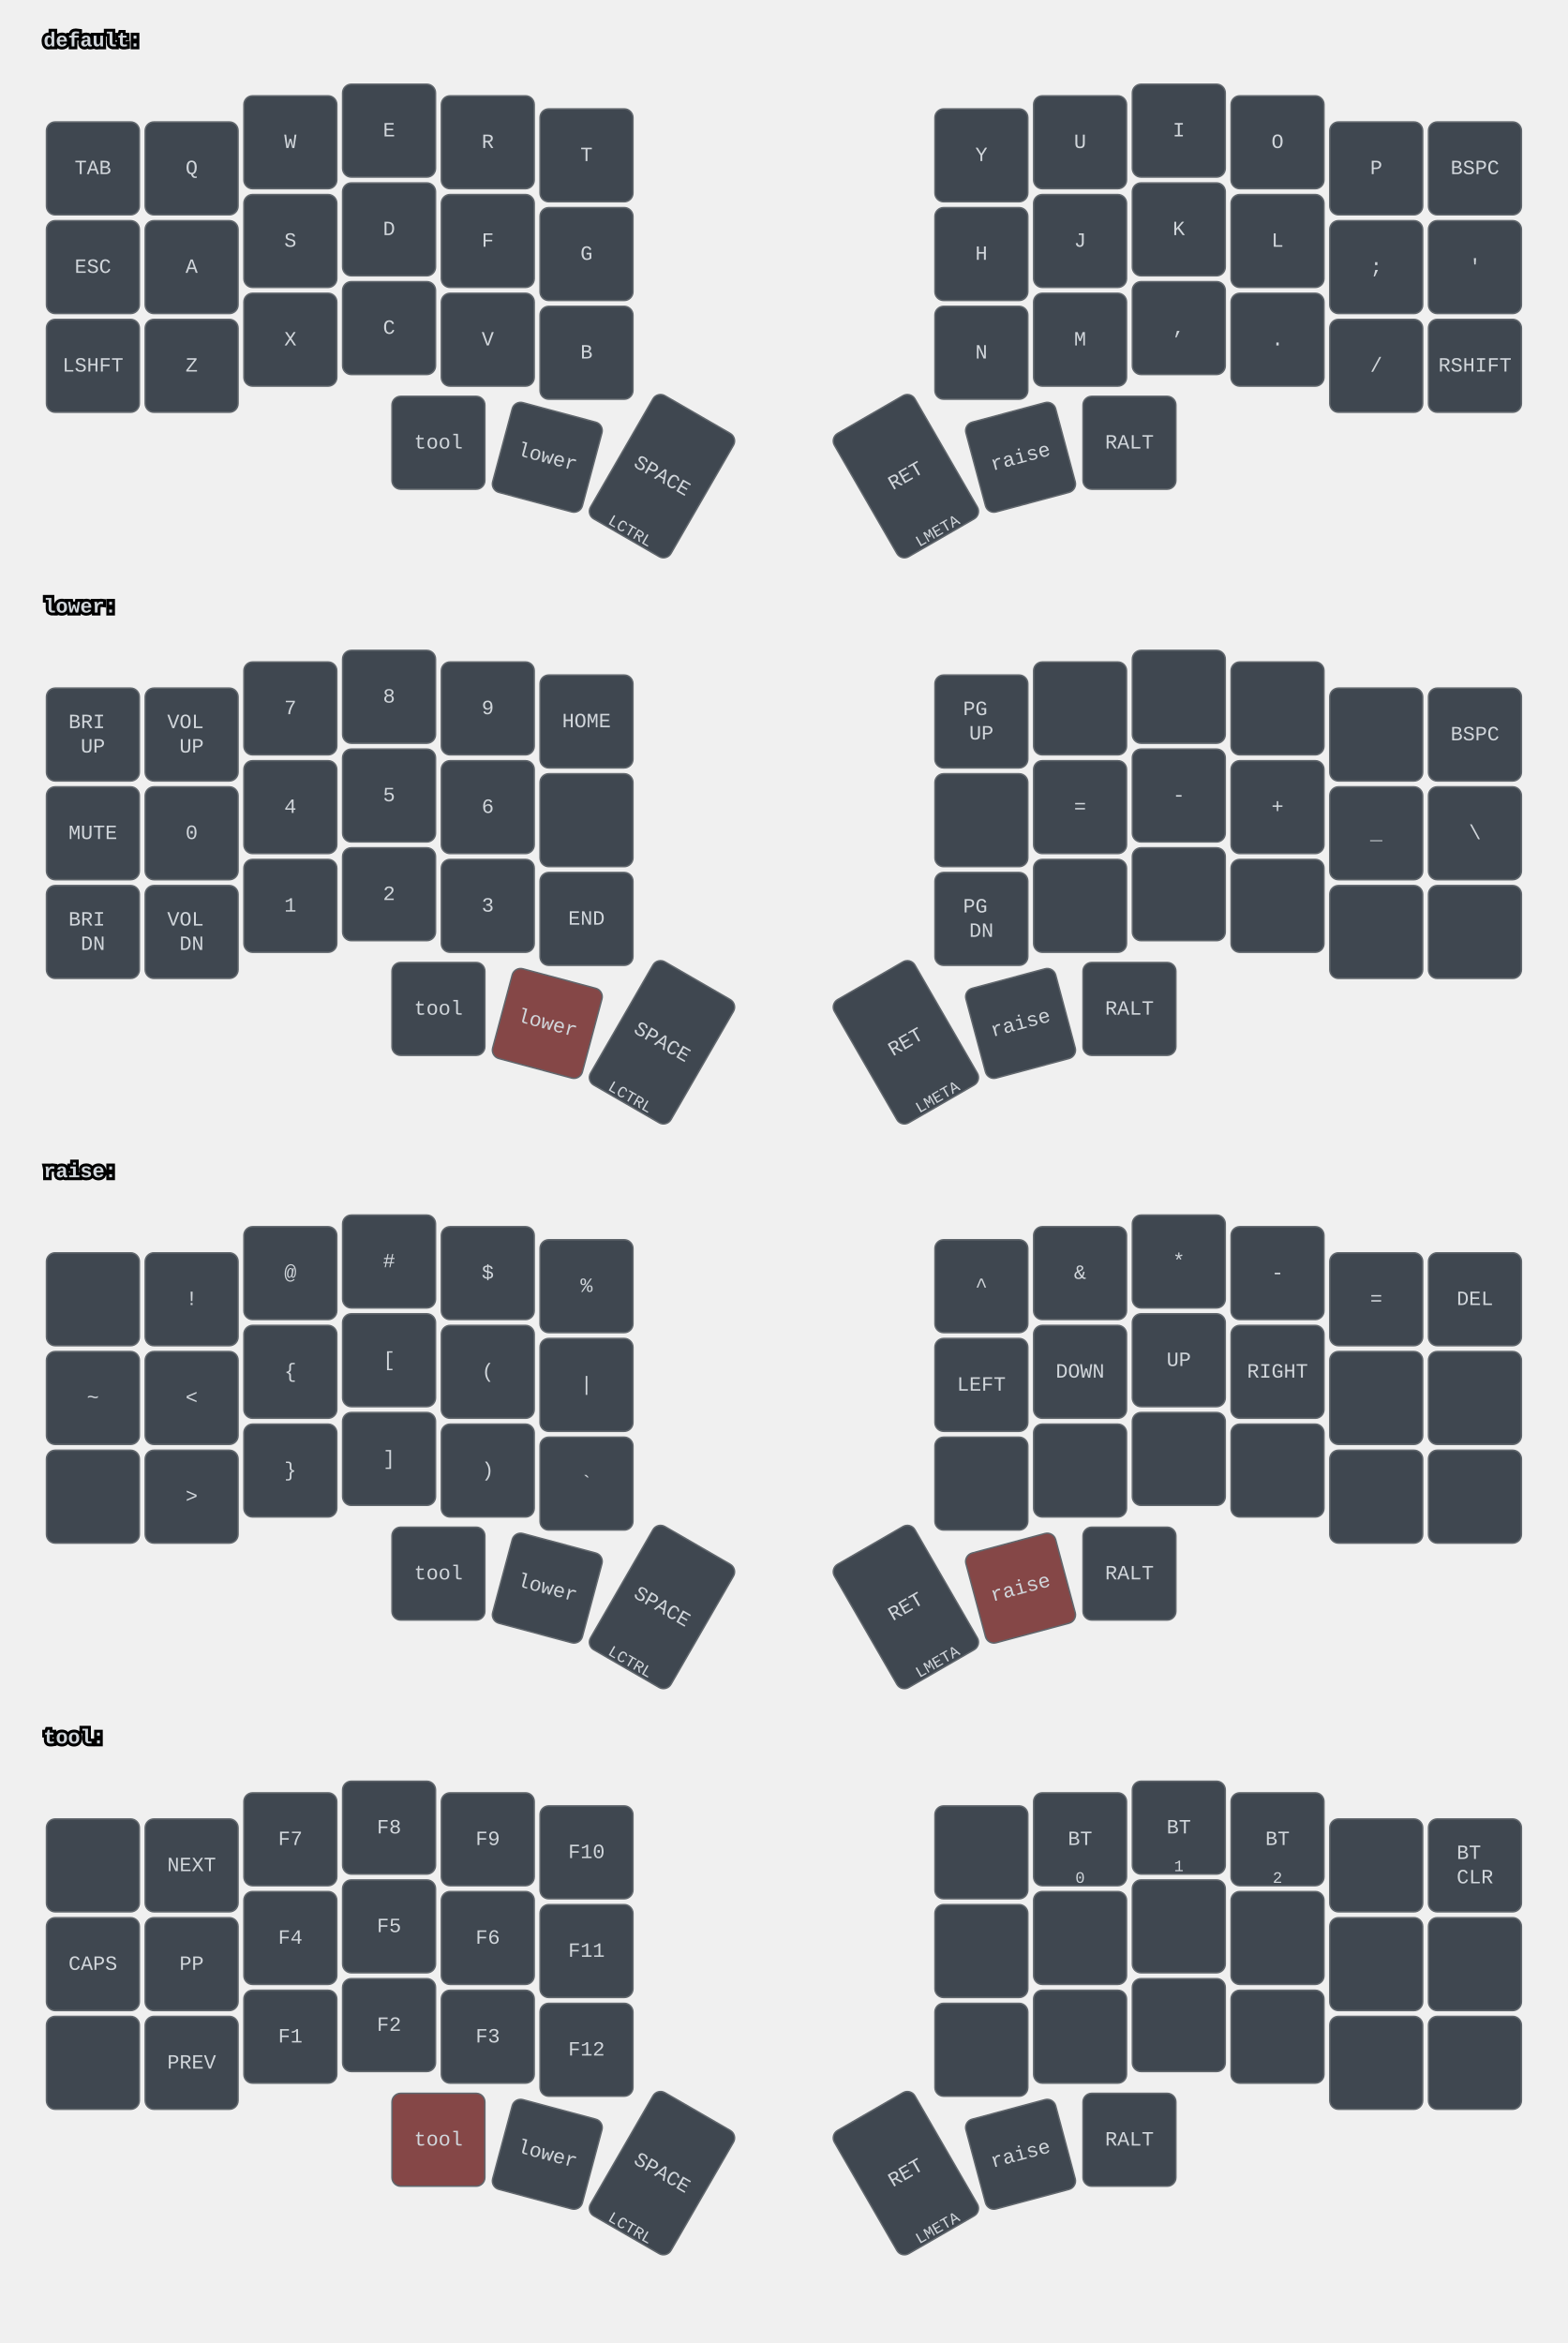
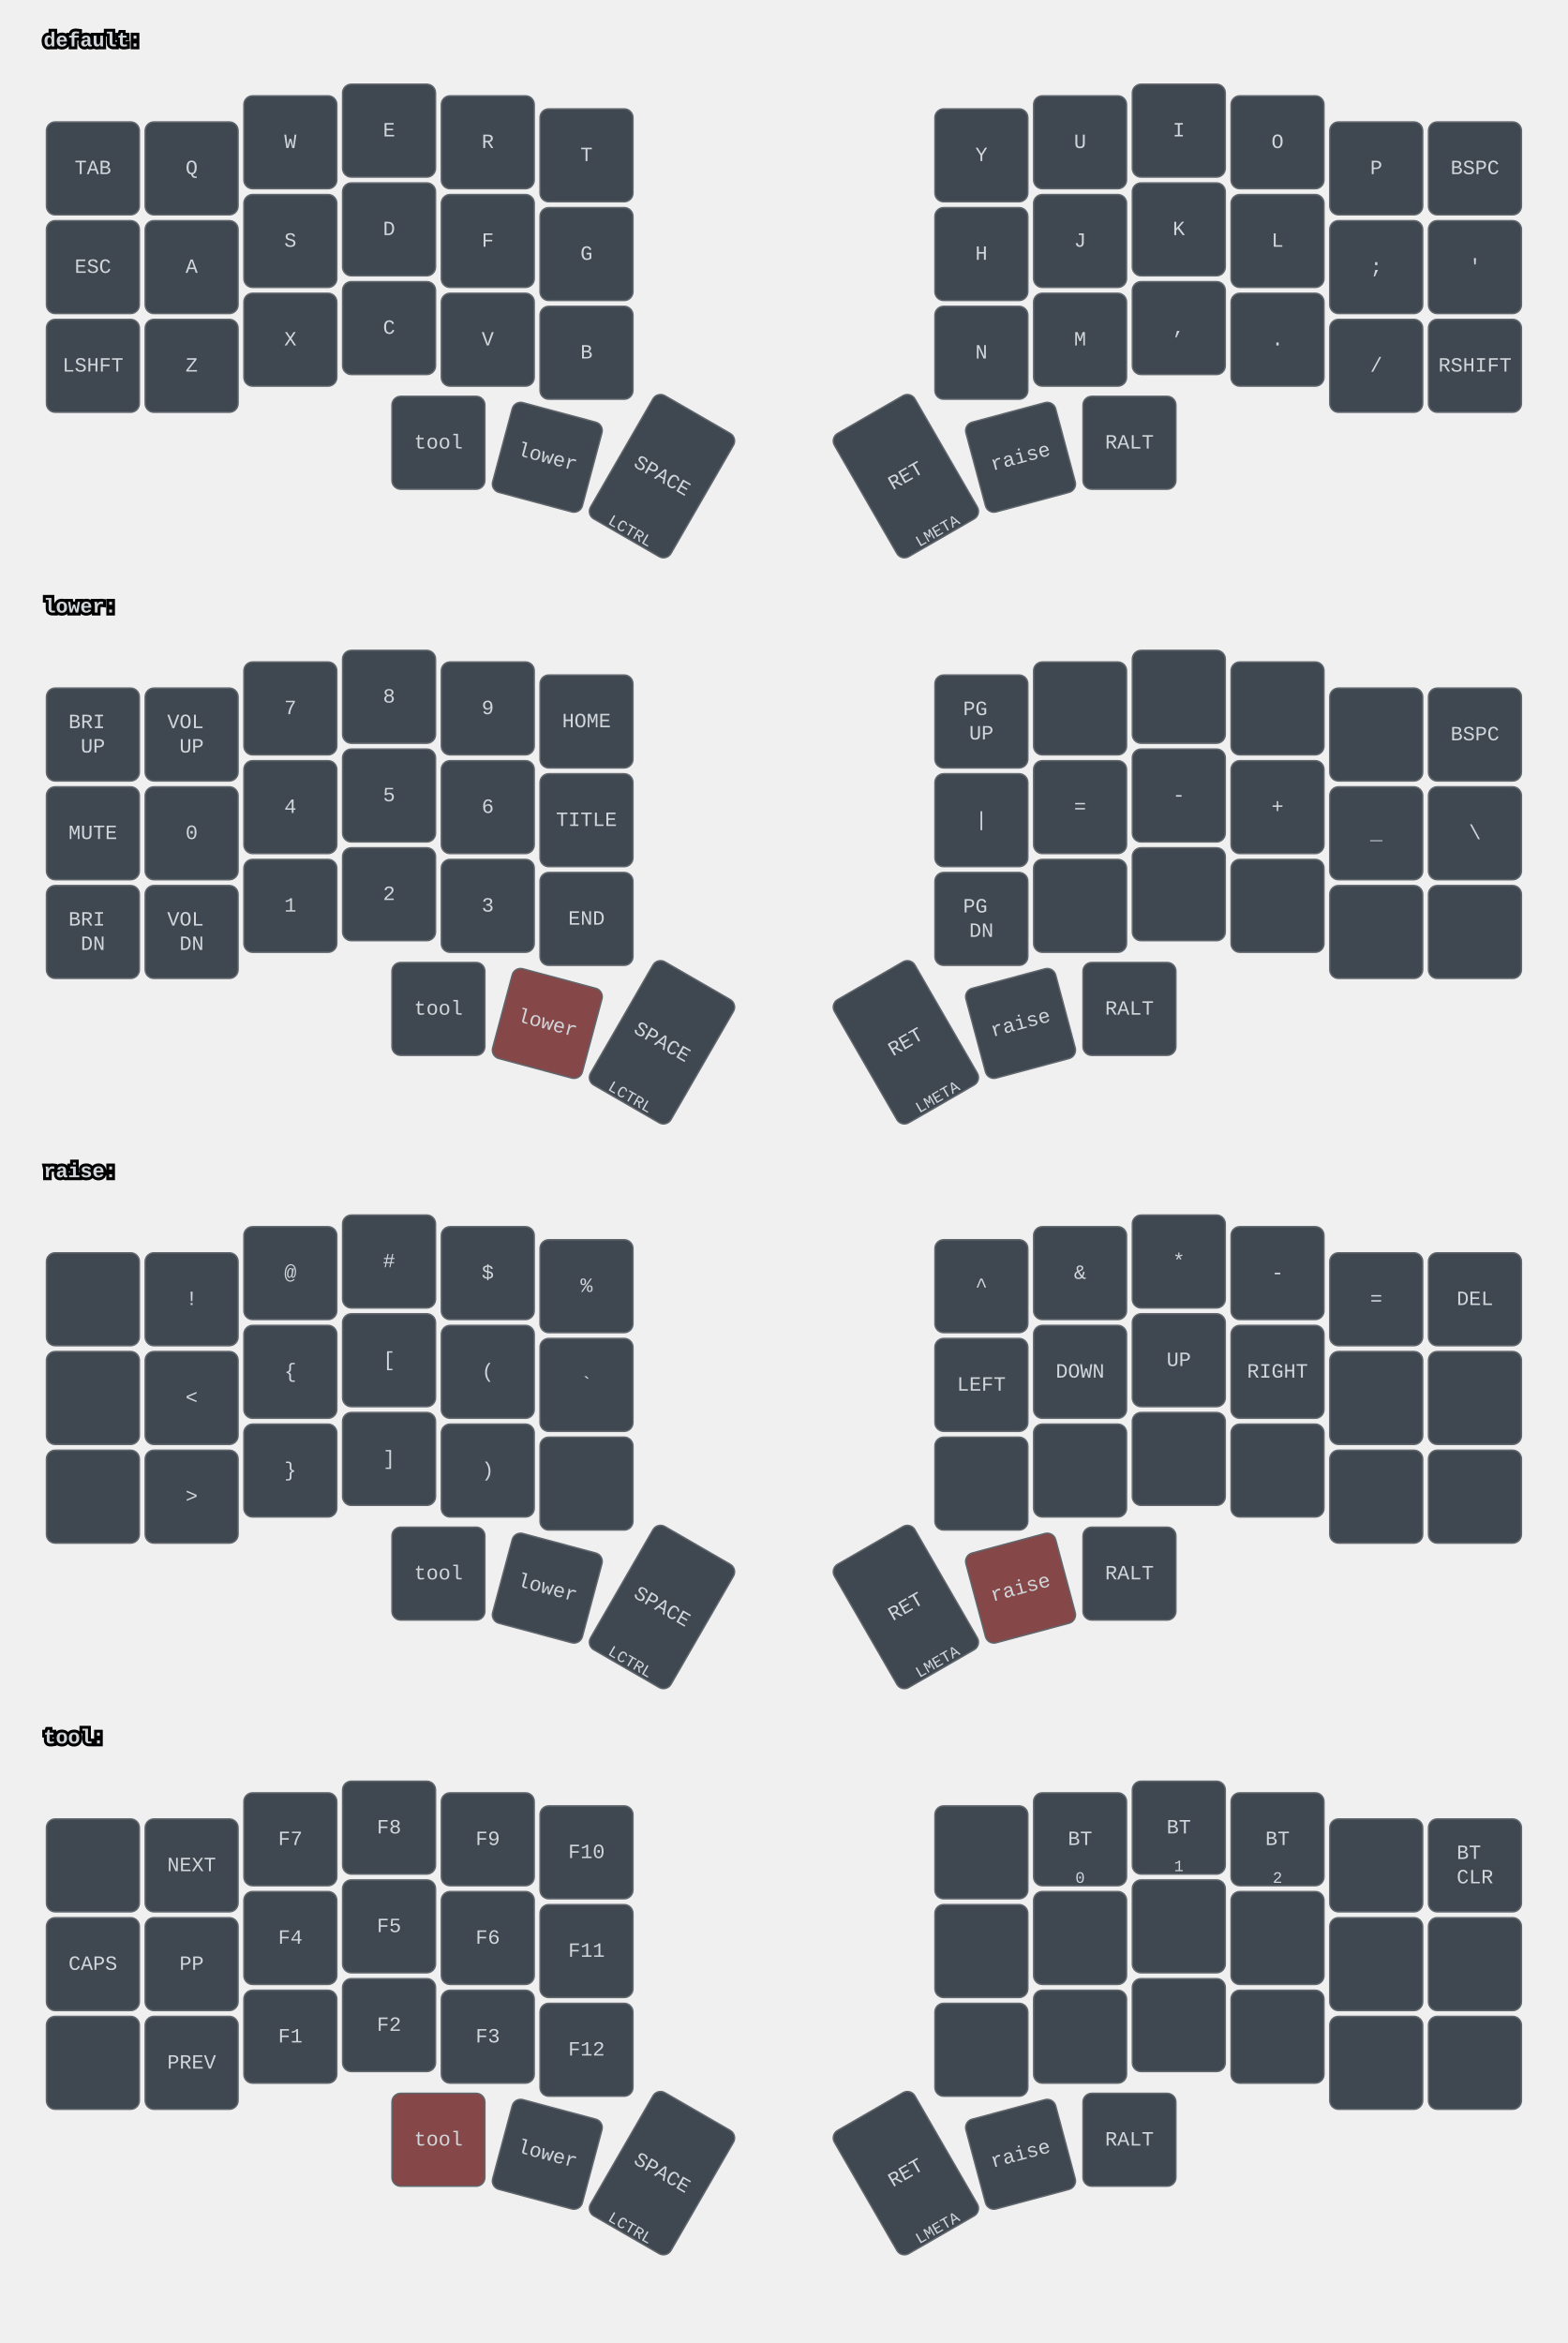
<svg xmlns="http://www.w3.org/2000/svg" width="1080" height="1614" viewBox="0 0 1080 1614" class="keymap">
  <style>/* inherit to force styles through use tags */
svg path {
    fill: inherit;
}

/* font and background color specifications */
svg.keymap {
    font-family: SFMono-Regular,Consolas,Liberation Mono,Menlo,monospace;
    font-size: 14px;
    font-kerning: normal;
    text-rendering: optimizeLegibility;
    fill: #24292e;
}

/* default key styling */
rect.key {
    fill: #f6f8fa;
}

rect.key, rect.combo {
    stroke: #c9cccf;
    stroke-width: 1;
}

/* default key side styling, only used is draw_key_sides is set */
rect.side {
    filter: brightness(90%);
}

/* color accent for combo boxes */
rect.combo, rect.combo-separate {
    fill: #cdf;
}

/* color accent for held keys */
rect.held, rect.combo.held {
    fill: #fdd;
}

/* color accent for ghost (optional) keys */
rect.ghost, rect.combo.ghost {
    stroke-dasharray: 4, 4;
    stroke-width: 2;
}

text {
    text-anchor: middle;
    dominant-baseline: middle;
}

/* styling for layer labels */
text.label {
    font-weight: bold;
    text-anchor: start;
    stroke: white;
    stroke-width: 4;
    paint-order: stroke;
}

/* styling for optional footer */
text.footer {
    text-anchor: end;
    dominant-baseline: auto;
    stroke: white;
    stroke-width: 4;
    paint-order: stroke;
}

/* styling for combo tap, and key hold/shifted label text */
text.combo, text.hold, text.shifted {
    font-size: 11px;
}

text.hold {
    text-anchor: middle;
    dominant-baseline: auto;
}

text.shifted {
    text-anchor: middle;
    dominant-baseline: hanging;
}

/* styling for hold/shifted label text in combo box */
text.combo.hold, text.combo.shifted {
    font-size: 8px;
}

/* lighter symbol for transparent keys */
text.trans {
    fill: #7b7e81;
}

/* styling for combo dendrons */
path.combo {
    stroke-width: 1;
    stroke: gray;
    fill: none;
}

/* Start Tabler Icons Cleanup */
/* cannot use height/width with glyphs */
.icon-tabler &gt; path {
    fill: inherit;
    stroke: inherit;
    stroke-width: 2;
}
/* hide tabler's default box */
.icon-tabler &gt; path[stroke="none"][fill="none"] {
    visibility: hidden;
}
/* End Tabler Icons Cleanup */

svg.keymap { fill: #d1d6db; }
rect.key { fill: #3f4750; }
rect.key, rect.combo { stroke: #60666c; }
rect.combo, rect.combo-separate { fill: #1f3d7a; }
rect.held, rect.combo.held { fill: #854747; }
text.label, text.footer { stroke: black; }
text.trans { fill: #7e8184; }
path.combo { stroke: #7f7f7f; }
</style>
  <g transform="translate(30, 0)" class="layer-default">
    <text x="0" y="28" class="label">default:</text>
    <g transform="translate(0, 56)">
      <g transform="translate(34, 60)" class="key keypos-0">
        <rect rx="6" ry="6" x="-32" y="-32" width="64" height="64" class="key" />
        <text x="0" y="0" class="key tap">TAB</text>
      </g>
      <g transform="translate(102, 60)" class="key keypos-1">
        <rect rx="6" ry="6" x="-32" y="-32" width="64" height="64" class="key" />
        <text x="0" y="0" class="key tap">Q</text>
      </g>
      <g transform="translate(170, 42)" class="key keypos-2">
        <rect rx="6" ry="6" x="-32" y="-32" width="64" height="64" class="key" />
        <text x="0" y="0" class="key tap">W</text>
      </g>
      <g transform="translate(238, 34)" class="key keypos-3">
        <rect rx="6" ry="6" x="-32" y="-32" width="64" height="64" class="key" />
        <text x="0" y="0" class="key tap">E</text>
      </g>
      <g transform="translate(306, 42)" class="key keypos-4">
        <rect rx="6" ry="6" x="-32" y="-32" width="64" height="64" class="key" />
        <text x="0" y="0" class="key tap">R</text>
      </g>
      <g transform="translate(374, 51)" class="key keypos-5">
        <rect rx="6" ry="6" x="-32" y="-32" width="64" height="64" class="key" />
        <text x="0" y="0" class="key tap">T</text>
      </g>
      <g transform="translate(646, 51)" class="key keypos-6">
        <rect rx="6" ry="6" x="-32" y="-32" width="64" height="64" class="key" />
        <text x="0" y="0" class="key tap">Y</text>
      </g>
      <g transform="translate(714, 42)" class="key keypos-7">
        <rect rx="6" ry="6" x="-32" y="-32" width="64" height="64" class="key" />
        <text x="0" y="0" class="key tap">U</text>
      </g>
      <g transform="translate(782, 34)" class="key keypos-8">
        <rect rx="6" ry="6" x="-32" y="-32" width="64" height="64" class="key" />
        <text x="0" y="0" class="key tap">I</text>
      </g>
      <g transform="translate(850, 42)" class="key keypos-9">
        <rect rx="6" ry="6" x="-32" y="-32" width="64" height="64" class="key" />
        <text x="0" y="0" class="key tap">O</text>
      </g>
      <g transform="translate(918, 60)" class="key keypos-10">
        <rect rx="6" ry="6" x="-32" y="-32" width="64" height="64" class="key" />
        <text x="0" y="0" class="key tap">P</text>
      </g>
      <g transform="translate(986, 60)" class="key keypos-11">
        <rect rx="6" ry="6" x="-32" y="-32" width="64" height="64" class="key" />
        <text x="0" y="0" class="key tap">BSPC</text>
      </g>
      <g transform="translate(34, 128)" class="key keypos-12">
        <rect rx="6" ry="6" x="-32" y="-32" width="64" height="64" class="key" />
        <text x="0" y="0" class="key tap">ESC</text>
      </g>
      <g transform="translate(102, 128)" class="key keypos-13">
        <rect rx="6" ry="6" x="-32" y="-32" width="64" height="64" class="key" />
        <text x="0" y="0" class="key tap">A</text>
      </g>
      <g transform="translate(170, 110)" class="key keypos-14">
        <rect rx="6" ry="6" x="-32" y="-32" width="64" height="64" class="key" />
        <text x="0" y="0" class="key tap">S</text>
      </g>
      <g transform="translate(238, 102)" class="key keypos-15">
        <rect rx="6" ry="6" x="-32" y="-32" width="64" height="64" class="key" />
        <text x="0" y="0" class="key tap">D</text>
      </g>
      <g transform="translate(306, 110)" class="key keypos-16">
        <rect rx="6" ry="6" x="-32" y="-32" width="64" height="64" class="key" />
        <text x="0" y="0" class="key tap">F</text>
      </g>
      <g transform="translate(374, 119)" class="key keypos-17">
        <rect rx="6" ry="6" x="-32" y="-32" width="64" height="64" class="key" />
        <text x="0" y="0" class="key tap">G</text>
      </g>
      <g transform="translate(646, 119)" class="key keypos-18">
        <rect rx="6" ry="6" x="-32" y="-32" width="64" height="64" class="key" />
        <text x="0" y="0" class="key tap">H</text>
      </g>
      <g transform="translate(714, 110)" class="key keypos-19">
        <rect rx="6" ry="6" x="-32" y="-32" width="64" height="64" class="key" />
        <text x="0" y="0" class="key tap">J</text>
      </g>
      <g transform="translate(782, 102)" class="key keypos-20">
        <rect rx="6" ry="6" x="-32" y="-32" width="64" height="64" class="key" />
        <text x="0" y="0" class="key tap">K</text>
      </g>
      <g transform="translate(850, 110)" class="key keypos-21">
        <rect rx="6" ry="6" x="-32" y="-32" width="64" height="64" class="key" />
        <text x="0" y="0" class="key tap">L</text>
      </g>
      <g transform="translate(918, 128)" class="key keypos-22">
        <rect rx="6" ry="6" x="-32" y="-32" width="64" height="64" class="key" />
        <text x="0" y="0" class="key tap">;</text>
      </g>
      <g transform="translate(986, 128)" class="key keypos-23">
        <rect rx="6" ry="6" x="-32" y="-32" width="64" height="64" class="key" />
        <text x="0" y="0" class="key tap">'</text>
      </g>
      <g transform="translate(34, 196)" class="key keypos-24">
        <rect rx="6" ry="6" x="-32" y="-32" width="64" height="64" class="key" />
        <text x="0" y="0" class="key tap">LSHFT</text>
      </g>
      <g transform="translate(102, 196)" class="key keypos-25">
        <rect rx="6" ry="6" x="-32" y="-32" width="64" height="64" class="key" />
        <text x="0" y="0" class="key tap">Z</text>
      </g>
      <g transform="translate(170, 178)" class="key keypos-26">
        <rect rx="6" ry="6" x="-32" y="-32" width="64" height="64" class="key" />
        <text x="0" y="0" class="key tap">X</text>
      </g>
      <g transform="translate(238, 170)" class="key keypos-27">
        <rect rx="6" ry="6" x="-32" y="-32" width="64" height="64" class="key" />
        <text x="0" y="0" class="key tap">C</text>
      </g>
      <g transform="translate(306, 178)" class="key keypos-28">
        <rect rx="6" ry="6" x="-32" y="-32" width="64" height="64" class="key" />
        <text x="0" y="0" class="key tap">V</text>
      </g>
      <g transform="translate(374, 187)" class="key keypos-29">
        <rect rx="6" ry="6" x="-32" y="-32" width="64" height="64" class="key" />
        <text x="0" y="0" class="key tap">B</text>
      </g>
      <g transform="translate(646, 187)" class="key keypos-30">
        <rect rx="6" ry="6" x="-32" y="-32" width="64" height="64" class="key" />
        <text x="0" y="0" class="key tap">N</text>
      </g>
      <g transform="translate(714, 178)" class="key keypos-31">
        <rect rx="6" ry="6" x="-32" y="-32" width="64" height="64" class="key" />
        <text x="0" y="0" class="key tap">M</text>
      </g>
      <g transform="translate(782, 170)" class="key keypos-32">
        <rect rx="6" ry="6" x="-32" y="-32" width="64" height="64" class="key" />
        <text x="0" y="0" class="key tap">,</text>
      </g>
      <g transform="translate(850, 178)" class="key keypos-33">
        <rect rx="6" ry="6" x="-32" y="-32" width="64" height="64" class="key" />
        <text x="0" y="0" class="key tap">.</text>
      </g>
      <g transform="translate(918, 196)" class="key keypos-34">
        <rect rx="6" ry="6" x="-32" y="-32" width="64" height="64" class="key" />
        <text x="0" y="0" class="key tap">/</text>
      </g>
      <g transform="translate(986, 196)" class="key keypos-35">
        <rect rx="6" ry="6" x="-32" y="-32" width="64" height="64" class="key" />
        <text x="0" y="0" class="key tap">RSHIFT</text>
      </g>
      <g transform="translate(272, 249)" class="key keypos-36">
        <rect rx="6" ry="6" x="-32" y="-32" width="64" height="64" class="key" />
        <text x="0" y="0" class="key tap">tool</text>
      </g>
      <g transform="translate(347, 259) rotate(15.0)" class="key keypos-37">
        <rect rx="6" ry="6" x="-32" y="-32" width="64" height="64" class="key" />
        <text x="0" y="0" class="key tap">lower</text>
      </g>
      <g transform="translate(426, 272) rotate(30.0)" class="key keypos-38">
        <rect rx="6" ry="6" x="-32" y="-49" width="64" height="98" class="key" />
        <text x="0" y="0" class="key tap">SPACE</text>
        <text x="0" y="47" class="key hold">LCTRL</text>
      </g>
      <g transform="translate(594, 272) rotate(-30.0)" class="key keypos-39">
        <rect rx="6" ry="6" x="-32" y="-49" width="64" height="98" class="key" />
        <text x="0" y="0" class="key tap">RET</text>
        <text x="0" y="47" class="key hold">LMETA</text>
      </g>
      <g transform="translate(673, 259) rotate(-15.0)" class="key keypos-40">
        <rect rx="6" ry="6" x="-32" y="-32" width="64" height="64" class="key" />
        <text x="0" y="0" class="key tap">raise</text>
      </g>
      <g transform="translate(748, 249)" class="key keypos-41">
        <rect rx="6" ry="6" x="-32" y="-32" width="64" height="64" class="key" />
        <text x="0" y="0" class="key tap">RALT</text>
      </g>
    </g>
  </g>
  <g transform="translate(30, 390)" class="layer-lower">
    <text x="0" y="28" class="label">lower:</text>
    <g transform="translate(0, 56)">
      <g transform="translate(34, 60)" class="key keypos-0">
        <rect rx="6" ry="6" x="-32" y="-32" width="64" height="64" class="key" />
        <text x="0" y="0" class="key tap">
          <tspan x="0" dy="-0.6em">BRI</tspan>
          <tspan x="0" dy="1.2em">UP</tspan>
        </text>
      </g>
      <g transform="translate(102, 60)" class="key keypos-1">
        <rect rx="6" ry="6" x="-32" y="-32" width="64" height="64" class="key" />
        <text x="0" y="0" class="key tap">
          <tspan x="0" dy="-0.6em">VOL</tspan>
          <tspan x="0" dy="1.2em">UP</tspan>
        </text>
      </g>
      <g transform="translate(170, 42)" class="key keypos-2">
        <rect rx="6" ry="6" x="-32" y="-32" width="64" height="64" class="key" />
        <text x="0" y="0" class="key tap">7</text>
      </g>
      <g transform="translate(238, 34)" class="key keypos-3">
        <rect rx="6" ry="6" x="-32" y="-32" width="64" height="64" class="key" />
        <text x="0" y="0" class="key tap">8</text>
      </g>
      <g transform="translate(306, 42)" class="key keypos-4">
        <rect rx="6" ry="6" x="-32" y="-32" width="64" height="64" class="key" />
        <text x="0" y="0" class="key tap">9</text>
      </g>
      <g transform="translate(374, 51)" class="key keypos-5">
        <rect rx="6" ry="6" x="-32" y="-32" width="64" height="64" class="key" />
        <text x="0" y="0" class="key tap">HOME</text>
      </g>
      <g transform="translate(646, 51)" class="key keypos-6">
        <rect rx="6" ry="6" x="-32" y="-32" width="64" height="64" class="key" />
        <text x="0" y="0" class="key tap">
          <tspan x="0" dy="-0.6em">PG</tspan>
          <tspan x="0" dy="1.2em">UP</tspan>
        </text>
      </g>
      <g transform="translate(714, 42)" class="key keypos-7">
        <rect rx="6" ry="6" x="-32" y="-32" width="64" height="64" class="key" />
      </g>
      <g transform="translate(782, 34)" class="key keypos-8">
        <rect rx="6" ry="6" x="-32" y="-32" width="64" height="64" class="key" />
      </g>
      <g transform="translate(850, 42)" class="key keypos-9">
        <rect rx="6" ry="6" x="-32" y="-32" width="64" height="64" class="key" />
      </g>
      <g transform="translate(918, 60)" class="key keypos-10">
        <rect rx="6" ry="6" x="-32" y="-32" width="64" height="64" class="key" />
      </g>
      <g transform="translate(986, 60)" class="key keypos-11">
        <rect rx="6" ry="6" x="-32" y="-32" width="64" height="64" class="key" />
        <text x="0" y="0" class="key tap">BSPC</text>
      </g>
      <g transform="translate(34, 128)" class="key keypos-12">
        <rect rx="6" ry="6" x="-32" y="-32" width="64" height="64" class="key" />
        <text x="0" y="0" class="key tap">MUTE</text>
      </g>
      <g transform="translate(102, 128)" class="key keypos-13">
        <rect rx="6" ry="6" x="-32" y="-32" width="64" height="64" class="key" />
        <text x="0" y="0" class="key tap">0</text>
      </g>
      <g transform="translate(170, 110)" class="key keypos-14">
        <rect rx="6" ry="6" x="-32" y="-32" width="64" height="64" class="key" />
        <text x="0" y="0" class="key tap">4</text>
      </g>
      <g transform="translate(238, 102)" class="key keypos-15">
        <rect rx="6" ry="6" x="-32" y="-32" width="64" height="64" class="key" />
        <text x="0" y="0" class="key tap">5</text>
      </g>
      <g transform="translate(306, 110)" class="key keypos-16">
        <rect rx="6" ry="6" x="-32" y="-32" width="64" height="64" class="key" />
        <text x="0" y="0" class="key tap">6</text>
      </g>
      <g transform="translate(374, 119)" class="key keypos-17">
        <rect rx="6" ry="6" x="-32" y="-32" width="64" height="64" class="key" />
+         <text x="0" y="0" class="key tap">TITLE</text>
      </g>
      <g transform="translate(646, 119)" class="key keypos-18">
        <rect rx="6" ry="6" x="-32" y="-32" width="64" height="64" class="key" />
+         <text x="0" y="0" class="key tap">|</text>
      </g>
      <g transform="translate(714, 110)" class="key keypos-19">
        <rect rx="6" ry="6" x="-32" y="-32" width="64" height="64" class="key" />
        <text x="0" y="0" class="key tap">=</text>
      </g>
      <g transform="translate(782, 102)" class="key keypos-20">
        <rect rx="6" ry="6" x="-32" y="-32" width="64" height="64" class="key" />
        <text x="0" y="0" class="key tap">-</text>
      </g>
      <g transform="translate(850, 110)" class="key keypos-21">
        <rect rx="6" ry="6" x="-32" y="-32" width="64" height="64" class="key" />
        <text x="0" y="0" class="key tap">+</text>
      </g>
      <g transform="translate(918, 128)" class="key keypos-22">
        <rect rx="6" ry="6" x="-32" y="-32" width="64" height="64" class="key" />
        <text x="0" y="0" class="key tap">_</text>
      </g>
      <g transform="translate(986, 128)" class="key keypos-23">
        <rect rx="6" ry="6" x="-32" y="-32" width="64" height="64" class="key" />
        <text x="0" y="0" class="key tap">\</text>
      </g>
      <g transform="translate(34, 196)" class="key keypos-24">
        <rect rx="6" ry="6" x="-32" y="-32" width="64" height="64" class="key" />
        <text x="0" y="0" class="key tap">
          <tspan x="0" dy="-0.6em">BRI</tspan>
          <tspan x="0" dy="1.2em">DN</tspan>
        </text>
      </g>
      <g transform="translate(102, 196)" class="key keypos-25">
        <rect rx="6" ry="6" x="-32" y="-32" width="64" height="64" class="key" />
        <text x="0" y="0" class="key tap">
          <tspan x="0" dy="-0.6em">VOL</tspan>
          <tspan x="0" dy="1.2em">DN</tspan>
        </text>
      </g>
      <g transform="translate(170, 178)" class="key keypos-26">
        <rect rx="6" ry="6" x="-32" y="-32" width="64" height="64" class="key" />
        <text x="0" y="0" class="key tap">1</text>
      </g>
      <g transform="translate(238, 170)" class="key keypos-27">
        <rect rx="6" ry="6" x="-32" y="-32" width="64" height="64" class="key" />
        <text x="0" y="0" class="key tap">2</text>
      </g>
      <g transform="translate(306, 178)" class="key keypos-28">
        <rect rx="6" ry="6" x="-32" y="-32" width="64" height="64" class="key" />
        <text x="0" y="0" class="key tap">3</text>
      </g>
      <g transform="translate(374, 187)" class="key keypos-29">
        <rect rx="6" ry="6" x="-32" y="-32" width="64" height="64" class="key" />
        <text x="0" y="0" class="key tap">END</text>
      </g>
      <g transform="translate(646, 187)" class="key keypos-30">
        <rect rx="6" ry="6" x="-32" y="-32" width="64" height="64" class="key" />
        <text x="0" y="0" class="key tap">
          <tspan x="0" dy="-0.6em">PG</tspan>
          <tspan x="0" dy="1.2em">DN</tspan>
        </text>
      </g>
      <g transform="translate(714, 178)" class="key keypos-31">
        <rect rx="6" ry="6" x="-32" y="-32" width="64" height="64" class="key" />
      </g>
      <g transform="translate(782, 170)" class="key keypos-32">
        <rect rx="6" ry="6" x="-32" y="-32" width="64" height="64" class="key" />
      </g>
      <g transform="translate(850, 178)" class="key keypos-33">
        <rect rx="6" ry="6" x="-32" y="-32" width="64" height="64" class="key" />
      </g>
      <g transform="translate(918, 196)" class="key keypos-34">
        <rect rx="6" ry="6" x="-32" y="-32" width="64" height="64" class="key" />
      </g>
      <g transform="translate(986, 196)" class="key keypos-35">
        <rect rx="6" ry="6" x="-32" y="-32" width="64" height="64" class="key" />
      </g>
      <g transform="translate(272, 249)" class="key keypos-36">
        <rect rx="6" ry="6" x="-32" y="-32" width="64" height="64" class="key" />
        <text x="0" y="0" class="key tap">tool</text>
      </g>
      <g transform="translate(347, 259) rotate(15.0)" class="key held keypos-37">
        <rect rx="6" ry="6" x="-32" y="-32" width="64" height="64" class="key held" />
        <text x="0" y="0" class="key held tap">lower</text>
      </g>
      <g transform="translate(426, 272) rotate(30.0)" class="key keypos-38">
        <rect rx="6" ry="6" x="-32" y="-49" width="64" height="98" class="key" />
        <text x="0" y="0" class="key tap">SPACE</text>
        <text x="0" y="47" class="key hold">LCTRL</text>
      </g>
      <g transform="translate(594, 272) rotate(-30.0)" class="key keypos-39">
        <rect rx="6" ry="6" x="-32" y="-49" width="64" height="98" class="key" />
        <text x="0" y="0" class="key tap">RET</text>
        <text x="0" y="47" class="key hold">LMETA</text>
      </g>
      <g transform="translate(673, 259) rotate(-15.0)" class="key keypos-40">
        <rect rx="6" ry="6" x="-32" y="-32" width="64" height="64" class="key" />
        <text x="0" y="0" class="key tap">raise</text>
      </g>
      <g transform="translate(748, 249)" class="key keypos-41">
        <rect rx="6" ry="6" x="-32" y="-32" width="64" height="64" class="key" />
        <text x="0" y="0" class="key tap">RALT</text>
      </g>
    </g>
  </g>
  <g transform="translate(30, 779)" class="layer-raise">
    <text x="0" y="28" class="label">raise:</text>
    <g transform="translate(0, 56)">
      <g transform="translate(34, 60)" class="key keypos-0">
        <rect rx="6" ry="6" x="-32" y="-32" width="64" height="64" class="key" />
      </g>
      <g transform="translate(102, 60)" class="key keypos-1">
        <rect rx="6" ry="6" x="-32" y="-32" width="64" height="64" class="key" />
        <text x="0" y="0" class="key tap">!</text>
      </g>
      <g transform="translate(170, 42)" class="key keypos-2">
        <rect rx="6" ry="6" x="-32" y="-32" width="64" height="64" class="key" />
        <text x="0" y="0" class="key tap">@</text>
      </g>
      <g transform="translate(238, 34)" class="key keypos-3">
        <rect rx="6" ry="6" x="-32" y="-32" width="64" height="64" class="key" />
        <text x="0" y="0" class="key tap">#</text>
      </g>
      <g transform="translate(306, 42)" class="key keypos-4">
        <rect rx="6" ry="6" x="-32" y="-32" width="64" height="64" class="key" />
        <text x="0" y="0" class="key tap">$</text>
      </g>
      <g transform="translate(374, 51)" class="key keypos-5">
        <rect rx="6" ry="6" x="-32" y="-32" width="64" height="64" class="key" />
        <text x="0" y="0" class="key tap">%</text>
      </g>
      <g transform="translate(646, 51)" class="key keypos-6">
        <rect rx="6" ry="6" x="-32" y="-32" width="64" height="64" class="key" />
        <text x="0" y="0" class="key tap">^</text>
      </g>
      <g transform="translate(714, 42)" class="key keypos-7">
        <rect rx="6" ry="6" x="-32" y="-32" width="64" height="64" class="key" />
        <text x="0" y="0" class="key tap">&amp;</text>
      </g>
      <g transform="translate(782, 34)" class="key keypos-8">
        <rect rx="6" ry="6" x="-32" y="-32" width="64" height="64" class="key" />
        <text x="0" y="0" class="key tap">*</text>
      </g>
      <g transform="translate(850, 42)" class="key keypos-9">
        <rect rx="6" ry="6" x="-32" y="-32" width="64" height="64" class="key" />
        <text x="0" y="0" class="key tap">-</text>
      </g>
      <g transform="translate(918, 60)" class="key keypos-10">
        <rect rx="6" ry="6" x="-32" y="-32" width="64" height="64" class="key" />
        <text x="0" y="0" class="key tap">=</text>
      </g>
      <g transform="translate(986, 60)" class="key keypos-11">
        <rect rx="6" ry="6" x="-32" y="-32" width="64" height="64" class="key" />
        <text x="0" y="0" class="key tap">DEL</text>
      </g>
      <g transform="translate(34, 128)" class="key keypos-12">
        <rect rx="6" ry="6" x="-32" y="-32" width="64" height="64" class="key" />
-         <text x="0" y="0" class="key tap">~</text>
      </g>
      <g transform="translate(102, 128)" class="key keypos-13">
        <rect rx="6" ry="6" x="-32" y="-32" width="64" height="64" class="key" />
        <text x="0" y="0" class="key tap">&lt;</text>
      </g>
      <g transform="translate(170, 110)" class="key keypos-14">
        <rect rx="6" ry="6" x="-32" y="-32" width="64" height="64" class="key" />
        <text x="0" y="0" class="key tap">{</text>
      </g>
      <g transform="translate(238, 102)" class="key keypos-15">
        <rect rx="6" ry="6" x="-32" y="-32" width="64" height="64" class="key" />
        <text x="0" y="0" class="key tap">[</text>
      </g>
      <g transform="translate(306, 110)" class="key keypos-16">
        <rect rx="6" ry="6" x="-32" y="-32" width="64" height="64" class="key" />
        <text x="0" y="0" class="key tap">(</text>
      </g>
      <g transform="translate(374, 119)" class="key keypos-17">
        <rect rx="6" ry="6" x="-32" y="-32" width="64" height="64" class="key" />
-         <text x="0" y="0" class="key tap">|</text>
+         <text x="0" y="0" class="key tap">`</text>
      </g>
      <g transform="translate(646, 119)" class="key keypos-18">
        <rect rx="6" ry="6" x="-32" y="-32" width="64" height="64" class="key" />
        <text x="0" y="0" class="key tap">LEFT</text>
      </g>
      <g transform="translate(714, 110)" class="key keypos-19">
        <rect rx="6" ry="6" x="-32" y="-32" width="64" height="64" class="key" />
        <text x="0" y="0" class="key tap">DOWN</text>
      </g>
      <g transform="translate(782, 102)" class="key keypos-20">
        <rect rx="6" ry="6" x="-32" y="-32" width="64" height="64" class="key" />
        <text x="0" y="0" class="key tap">UP</text>
      </g>
      <g transform="translate(850, 110)" class="key keypos-21">
        <rect rx="6" ry="6" x="-32" y="-32" width="64" height="64" class="key" />
        <text x="0" y="0" class="key tap">RIGHT</text>
      </g>
      <g transform="translate(918, 128)" class="key keypos-22">
        <rect rx="6" ry="6" x="-32" y="-32" width="64" height="64" class="key" />
      </g>
      <g transform="translate(986, 128)" class="key keypos-23">
        <rect rx="6" ry="6" x="-32" y="-32" width="64" height="64" class="key" />
      </g>
      <g transform="translate(34, 196)" class="key keypos-24">
        <rect rx="6" ry="6" x="-32" y="-32" width="64" height="64" class="key" />
      </g>
      <g transform="translate(102, 196)" class="key keypos-25">
        <rect rx="6" ry="6" x="-32" y="-32" width="64" height="64" class="key" />
        <text x="0" y="0" class="key tap">&gt;</text>
      </g>
      <g transform="translate(170, 178)" class="key keypos-26">
        <rect rx="6" ry="6" x="-32" y="-32" width="64" height="64" class="key" />
        <text x="0" y="0" class="key tap">}</text>
      </g>
      <g transform="translate(238, 170)" class="key keypos-27">
        <rect rx="6" ry="6" x="-32" y="-32" width="64" height="64" class="key" />
        <text x="0" y="0" class="key tap">]</text>
      </g>
      <g transform="translate(306, 178)" class="key keypos-28">
        <rect rx="6" ry="6" x="-32" y="-32" width="64" height="64" class="key" />
        <text x="0" y="0" class="key tap">)</text>
      </g>
      <g transform="translate(374, 187)" class="key keypos-29">
        <rect rx="6" ry="6" x="-32" y="-32" width="64" height="64" class="key" />
-         <text x="0" y="0" class="key tap">`</text>
      </g>
      <g transform="translate(646, 187)" class="key keypos-30">
        <rect rx="6" ry="6" x="-32" y="-32" width="64" height="64" class="key" />
      </g>
      <g transform="translate(714, 178)" class="key keypos-31">
        <rect rx="6" ry="6" x="-32" y="-32" width="64" height="64" class="key" />
      </g>
      <g transform="translate(782, 170)" class="key keypos-32">
        <rect rx="6" ry="6" x="-32" y="-32" width="64" height="64" class="key" />
      </g>
      <g transform="translate(850, 178)" class="key keypos-33">
        <rect rx="6" ry="6" x="-32" y="-32" width="64" height="64" class="key" />
      </g>
      <g transform="translate(918, 196)" class="key keypos-34">
        <rect rx="6" ry="6" x="-32" y="-32" width="64" height="64" class="key" />
      </g>
      <g transform="translate(986, 196)" class="key keypos-35">
        <rect rx="6" ry="6" x="-32" y="-32" width="64" height="64" class="key" />
      </g>
      <g transform="translate(272, 249)" class="key keypos-36">
        <rect rx="6" ry="6" x="-32" y="-32" width="64" height="64" class="key" />
        <text x="0" y="0" class="key tap">tool</text>
      </g>
      <g transform="translate(347, 259) rotate(15.0)" class="key keypos-37">
        <rect rx="6" ry="6" x="-32" y="-32" width="64" height="64" class="key" />
        <text x="0" y="0" class="key tap">lower</text>
      </g>
      <g transform="translate(426, 272) rotate(30.0)" class="key keypos-38">
        <rect rx="6" ry="6" x="-32" y="-49" width="64" height="98" class="key" />
        <text x="0" y="0" class="key tap">SPACE</text>
        <text x="0" y="47" class="key hold">LCTRL</text>
      </g>
      <g transform="translate(594, 272) rotate(-30.0)" class="key keypos-39">
        <rect rx="6" ry="6" x="-32" y="-49" width="64" height="98" class="key" />
        <text x="0" y="0" class="key tap">RET</text>
        <text x="0" y="47" class="key hold">LMETA</text>
      </g>
      <g transform="translate(673, 259) rotate(-15.0)" class="key held keypos-40">
        <rect rx="6" ry="6" x="-32" y="-32" width="64" height="64" class="key held" />
        <text x="0" y="0" class="key held tap">raise</text>
      </g>
      <g transform="translate(748, 249)" class="key keypos-41">
        <rect rx="6" ry="6" x="-32" y="-32" width="64" height="64" class="key" />
        <text x="0" y="0" class="key tap">RALT</text>
      </g>
    </g>
  </g>
  <g transform="translate(30, 1169)" class="layer-tool">
    <text x="0" y="28" class="label">tool:</text>
    <g transform="translate(0, 56)">
      <g transform="translate(34, 60)" class="key keypos-0">
        <rect rx="6" ry="6" x="-32" y="-32" width="64" height="64" class="key" />
      </g>
      <g transform="translate(102, 60)" class="key keypos-1">
        <rect rx="6" ry="6" x="-32" y="-32" width="64" height="64" class="key" />
        <text x="0" y="0" class="key tap">NEXT</text>
      </g>
      <g transform="translate(170, 42)" class="key keypos-2">
        <rect rx="6" ry="6" x="-32" y="-32" width="64" height="64" class="key" />
        <text x="0" y="0" class="key tap">F7</text>
      </g>
      <g transform="translate(238, 34)" class="key keypos-3">
        <rect rx="6" ry="6" x="-32" y="-32" width="64" height="64" class="key" />
        <text x="0" y="0" class="key tap">F8</text>
      </g>
      <g transform="translate(306, 42)" class="key keypos-4">
        <rect rx="6" ry="6" x="-32" y="-32" width="64" height="64" class="key" />
        <text x="0" y="0" class="key tap">F9</text>
      </g>
      <g transform="translate(374, 51)" class="key keypos-5">
        <rect rx="6" ry="6" x="-32" y="-32" width="64" height="64" class="key" />
        <text x="0" y="0" class="key tap">F10</text>
      </g>
      <g transform="translate(646, 51)" class="key keypos-6">
        <rect rx="6" ry="6" x="-32" y="-32" width="64" height="64" class="key" />
      </g>
      <g transform="translate(714, 42)" class="key keypos-7">
        <rect rx="6" ry="6" x="-32" y="-32" width="64" height="64" class="key" />
        <text x="0" y="0" class="key tap">BT</text>
        <text x="0" y="30" class="key hold">0</text>
      </g>
      <g transform="translate(782, 34)" class="key keypos-8">
        <rect rx="6" ry="6" x="-32" y="-32" width="64" height="64" class="key" />
        <text x="0" y="0" class="key tap">BT</text>
        <text x="0" y="30" class="key hold">1</text>
      </g>
      <g transform="translate(850, 42)" class="key keypos-9">
        <rect rx="6" ry="6" x="-32" y="-32" width="64" height="64" class="key" />
        <text x="0" y="0" class="key tap">BT</text>
        <text x="0" y="30" class="key hold">2</text>
      </g>
      <g transform="translate(918, 60)" class="key keypos-10">
        <rect rx="6" ry="6" x="-32" y="-32" width="64" height="64" class="key" />
      </g>
      <g transform="translate(986, 60)" class="key keypos-11">
        <rect rx="6" ry="6" x="-32" y="-32" width="64" height="64" class="key" />
        <text x="0" y="0" class="key tap">
          <tspan x="0" dy="-0.6em">BT</tspan>
          <tspan x="0" dy="1.2em">CLR</tspan>
        </text>
      </g>
      <g transform="translate(34, 128)" class="key keypos-12">
        <rect rx="6" ry="6" x="-32" y="-32" width="64" height="64" class="key" />
        <text x="0" y="0" class="key tap">CAPS</text>
      </g>
      <g transform="translate(102, 128)" class="key keypos-13">
        <rect rx="6" ry="6" x="-32" y="-32" width="64" height="64" class="key" />
        <text x="0" y="0" class="key tap">PP</text>
      </g>
      <g transform="translate(170, 110)" class="key keypos-14">
        <rect rx="6" ry="6" x="-32" y="-32" width="64" height="64" class="key" />
        <text x="0" y="0" class="key tap">F4</text>
      </g>
      <g transform="translate(238, 102)" class="key keypos-15">
        <rect rx="6" ry="6" x="-32" y="-32" width="64" height="64" class="key" />
        <text x="0" y="0" class="key tap">F5</text>
      </g>
      <g transform="translate(306, 110)" class="key keypos-16">
        <rect rx="6" ry="6" x="-32" y="-32" width="64" height="64" class="key" />
        <text x="0" y="0" class="key tap">F6</text>
      </g>
      <g transform="translate(374, 119)" class="key keypos-17">
        <rect rx="6" ry="6" x="-32" y="-32" width="64" height="64" class="key" />
        <text x="0" y="0" class="key tap">F11</text>
      </g>
      <g transform="translate(646, 119)" class="key keypos-18">
        <rect rx="6" ry="6" x="-32" y="-32" width="64" height="64" class="key" />
      </g>
      <g transform="translate(714, 110)" class="key keypos-19">
        <rect rx="6" ry="6" x="-32" y="-32" width="64" height="64" class="key" />
      </g>
      <g transform="translate(782, 102)" class="key keypos-20">
        <rect rx="6" ry="6" x="-32" y="-32" width="64" height="64" class="key" />
      </g>
      <g transform="translate(850, 110)" class="key keypos-21">
        <rect rx="6" ry="6" x="-32" y="-32" width="64" height="64" class="key" />
      </g>
      <g transform="translate(918, 128)" class="key keypos-22">
        <rect rx="6" ry="6" x="-32" y="-32" width="64" height="64" class="key" />
      </g>
      <g transform="translate(986, 128)" class="key keypos-23">
        <rect rx="6" ry="6" x="-32" y="-32" width="64" height="64" class="key" />
      </g>
      <g transform="translate(34, 196)" class="key keypos-24">
        <rect rx="6" ry="6" x="-32" y="-32" width="64" height="64" class="key" />
      </g>
      <g transform="translate(102, 196)" class="key keypos-25">
        <rect rx="6" ry="6" x="-32" y="-32" width="64" height="64" class="key" />
        <text x="0" y="0" class="key tap">PREV</text>
      </g>
      <g transform="translate(170, 178)" class="key keypos-26">
        <rect rx="6" ry="6" x="-32" y="-32" width="64" height="64" class="key" />
        <text x="0" y="0" class="key tap">F1</text>
      </g>
      <g transform="translate(238, 170)" class="key keypos-27">
        <rect rx="6" ry="6" x="-32" y="-32" width="64" height="64" class="key" />
        <text x="0" y="0" class="key tap">F2</text>
      </g>
      <g transform="translate(306, 178)" class="key keypos-28">
        <rect rx="6" ry="6" x="-32" y="-32" width="64" height="64" class="key" />
        <text x="0" y="0" class="key tap">F3</text>
      </g>
      <g transform="translate(374, 187)" class="key keypos-29">
        <rect rx="6" ry="6" x="-32" y="-32" width="64" height="64" class="key" />
        <text x="0" y="0" class="key tap">F12</text>
      </g>
      <g transform="translate(646, 187)" class="key keypos-30">
        <rect rx="6" ry="6" x="-32" y="-32" width="64" height="64" class="key" />
      </g>
      <g transform="translate(714, 178)" class="key keypos-31">
        <rect rx="6" ry="6" x="-32" y="-32" width="64" height="64" class="key" />
      </g>
      <g transform="translate(782, 170)" class="key keypos-32">
        <rect rx="6" ry="6" x="-32" y="-32" width="64" height="64" class="key" />
      </g>
      <g transform="translate(850, 178)" class="key keypos-33">
        <rect rx="6" ry="6" x="-32" y="-32" width="64" height="64" class="key" />
      </g>
      <g transform="translate(918, 196)" class="key keypos-34">
        <rect rx="6" ry="6" x="-32" y="-32" width="64" height="64" class="key" />
      </g>
      <g transform="translate(986, 196)" class="key keypos-35">
        <rect rx="6" ry="6" x="-32" y="-32" width="64" height="64" class="key" />
      </g>
      <g transform="translate(272, 249)" class="key held keypos-36">
        <rect rx="6" ry="6" x="-32" y="-32" width="64" height="64" class="key held" />
        <text x="0" y="0" class="key held tap">tool</text>
      </g>
      <g transform="translate(347, 259) rotate(15.0)" class="key keypos-37">
        <rect rx="6" ry="6" x="-32" y="-32" width="64" height="64" class="key" />
        <text x="0" y="0" class="key tap">lower</text>
      </g>
      <g transform="translate(426, 272) rotate(30.0)" class="key keypos-38">
        <rect rx="6" ry="6" x="-32" y="-49" width="64" height="98" class="key" />
        <text x="0" y="0" class="key tap">SPACE</text>
        <text x="0" y="47" class="key hold">LCTRL</text>
      </g>
      <g transform="translate(594, 272) rotate(-30.0)" class="key keypos-39">
        <rect rx="6" ry="6" x="-32" y="-49" width="64" height="98" class="key" />
        <text x="0" y="0" class="key tap">RET</text>
        <text x="0" y="47" class="key hold">LMETA</text>
      </g>
      <g transform="translate(673, 259) rotate(-15.0)" class="key keypos-40">
        <rect rx="6" ry="6" x="-32" y="-32" width="64" height="64" class="key" />
        <text x="0" y="0" class="key tap">raise</text>
      </g>
      <g transform="translate(748, 249)" class="key keypos-41">
        <rect rx="6" ry="6" x="-32" y="-32" width="64" height="64" class="key" />
        <text x="0" y="0" class="key tap">RALT</text>
      </g>
    </g>
  </g>
</svg>
